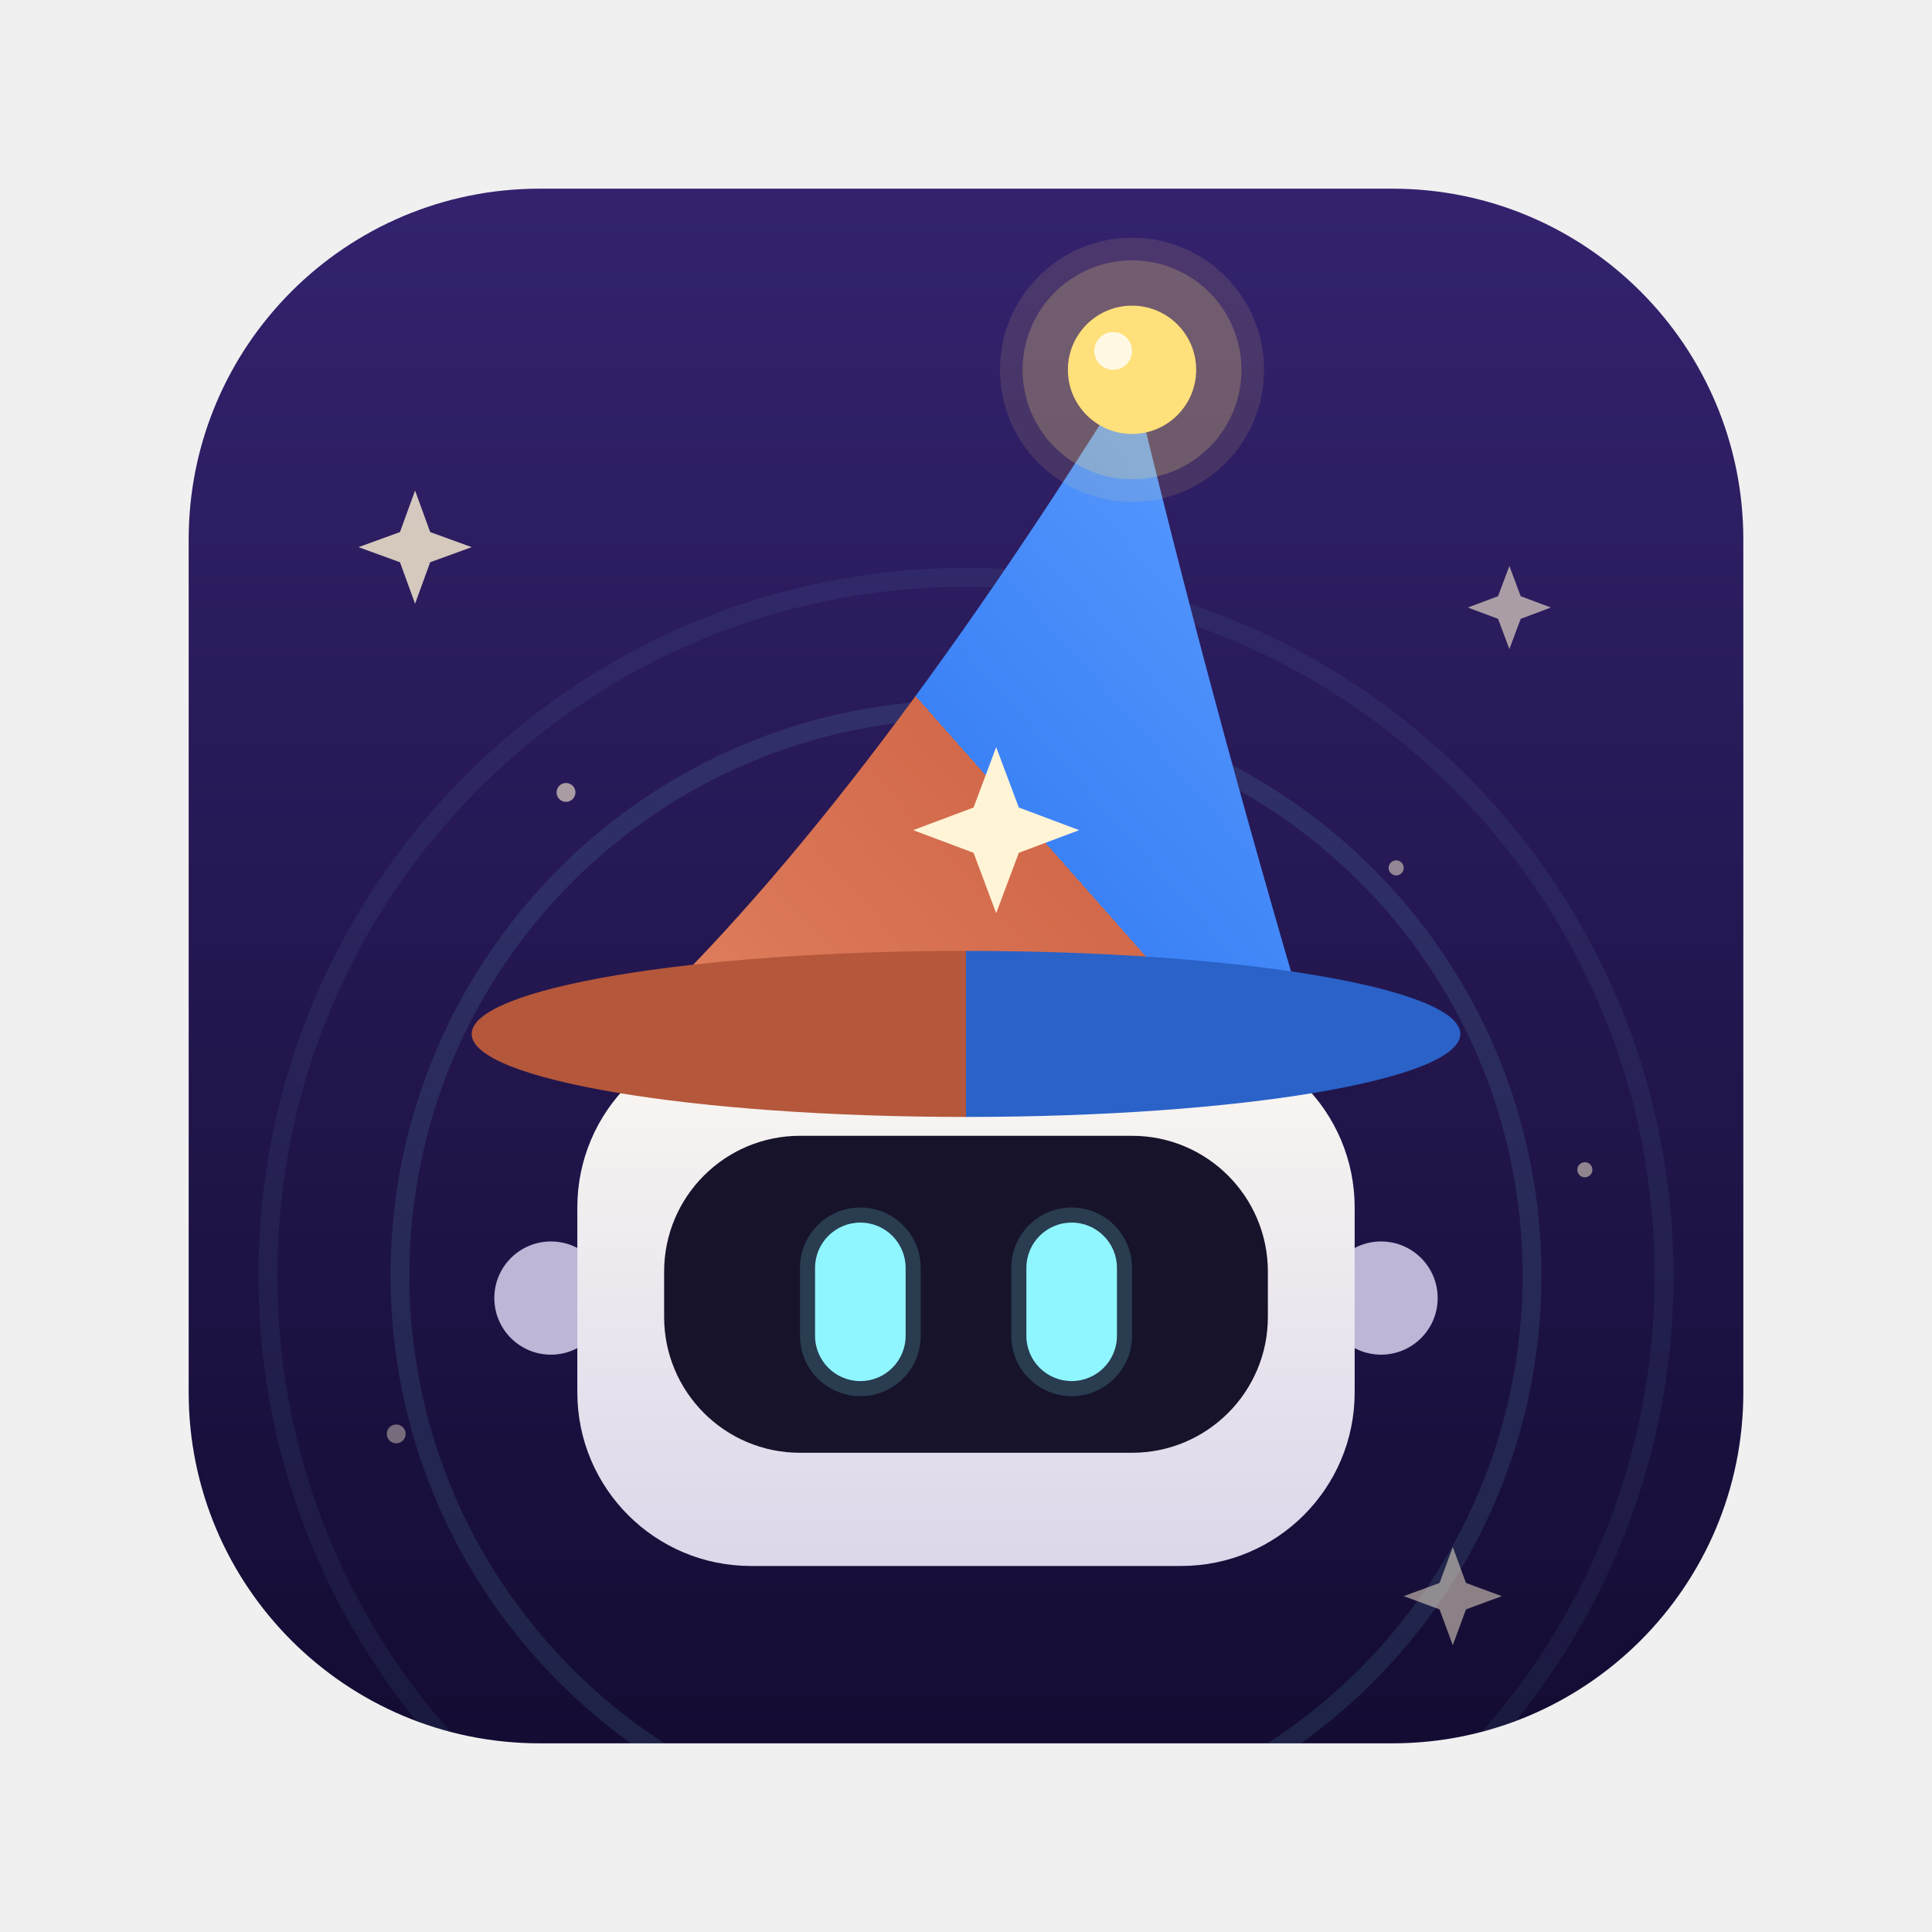
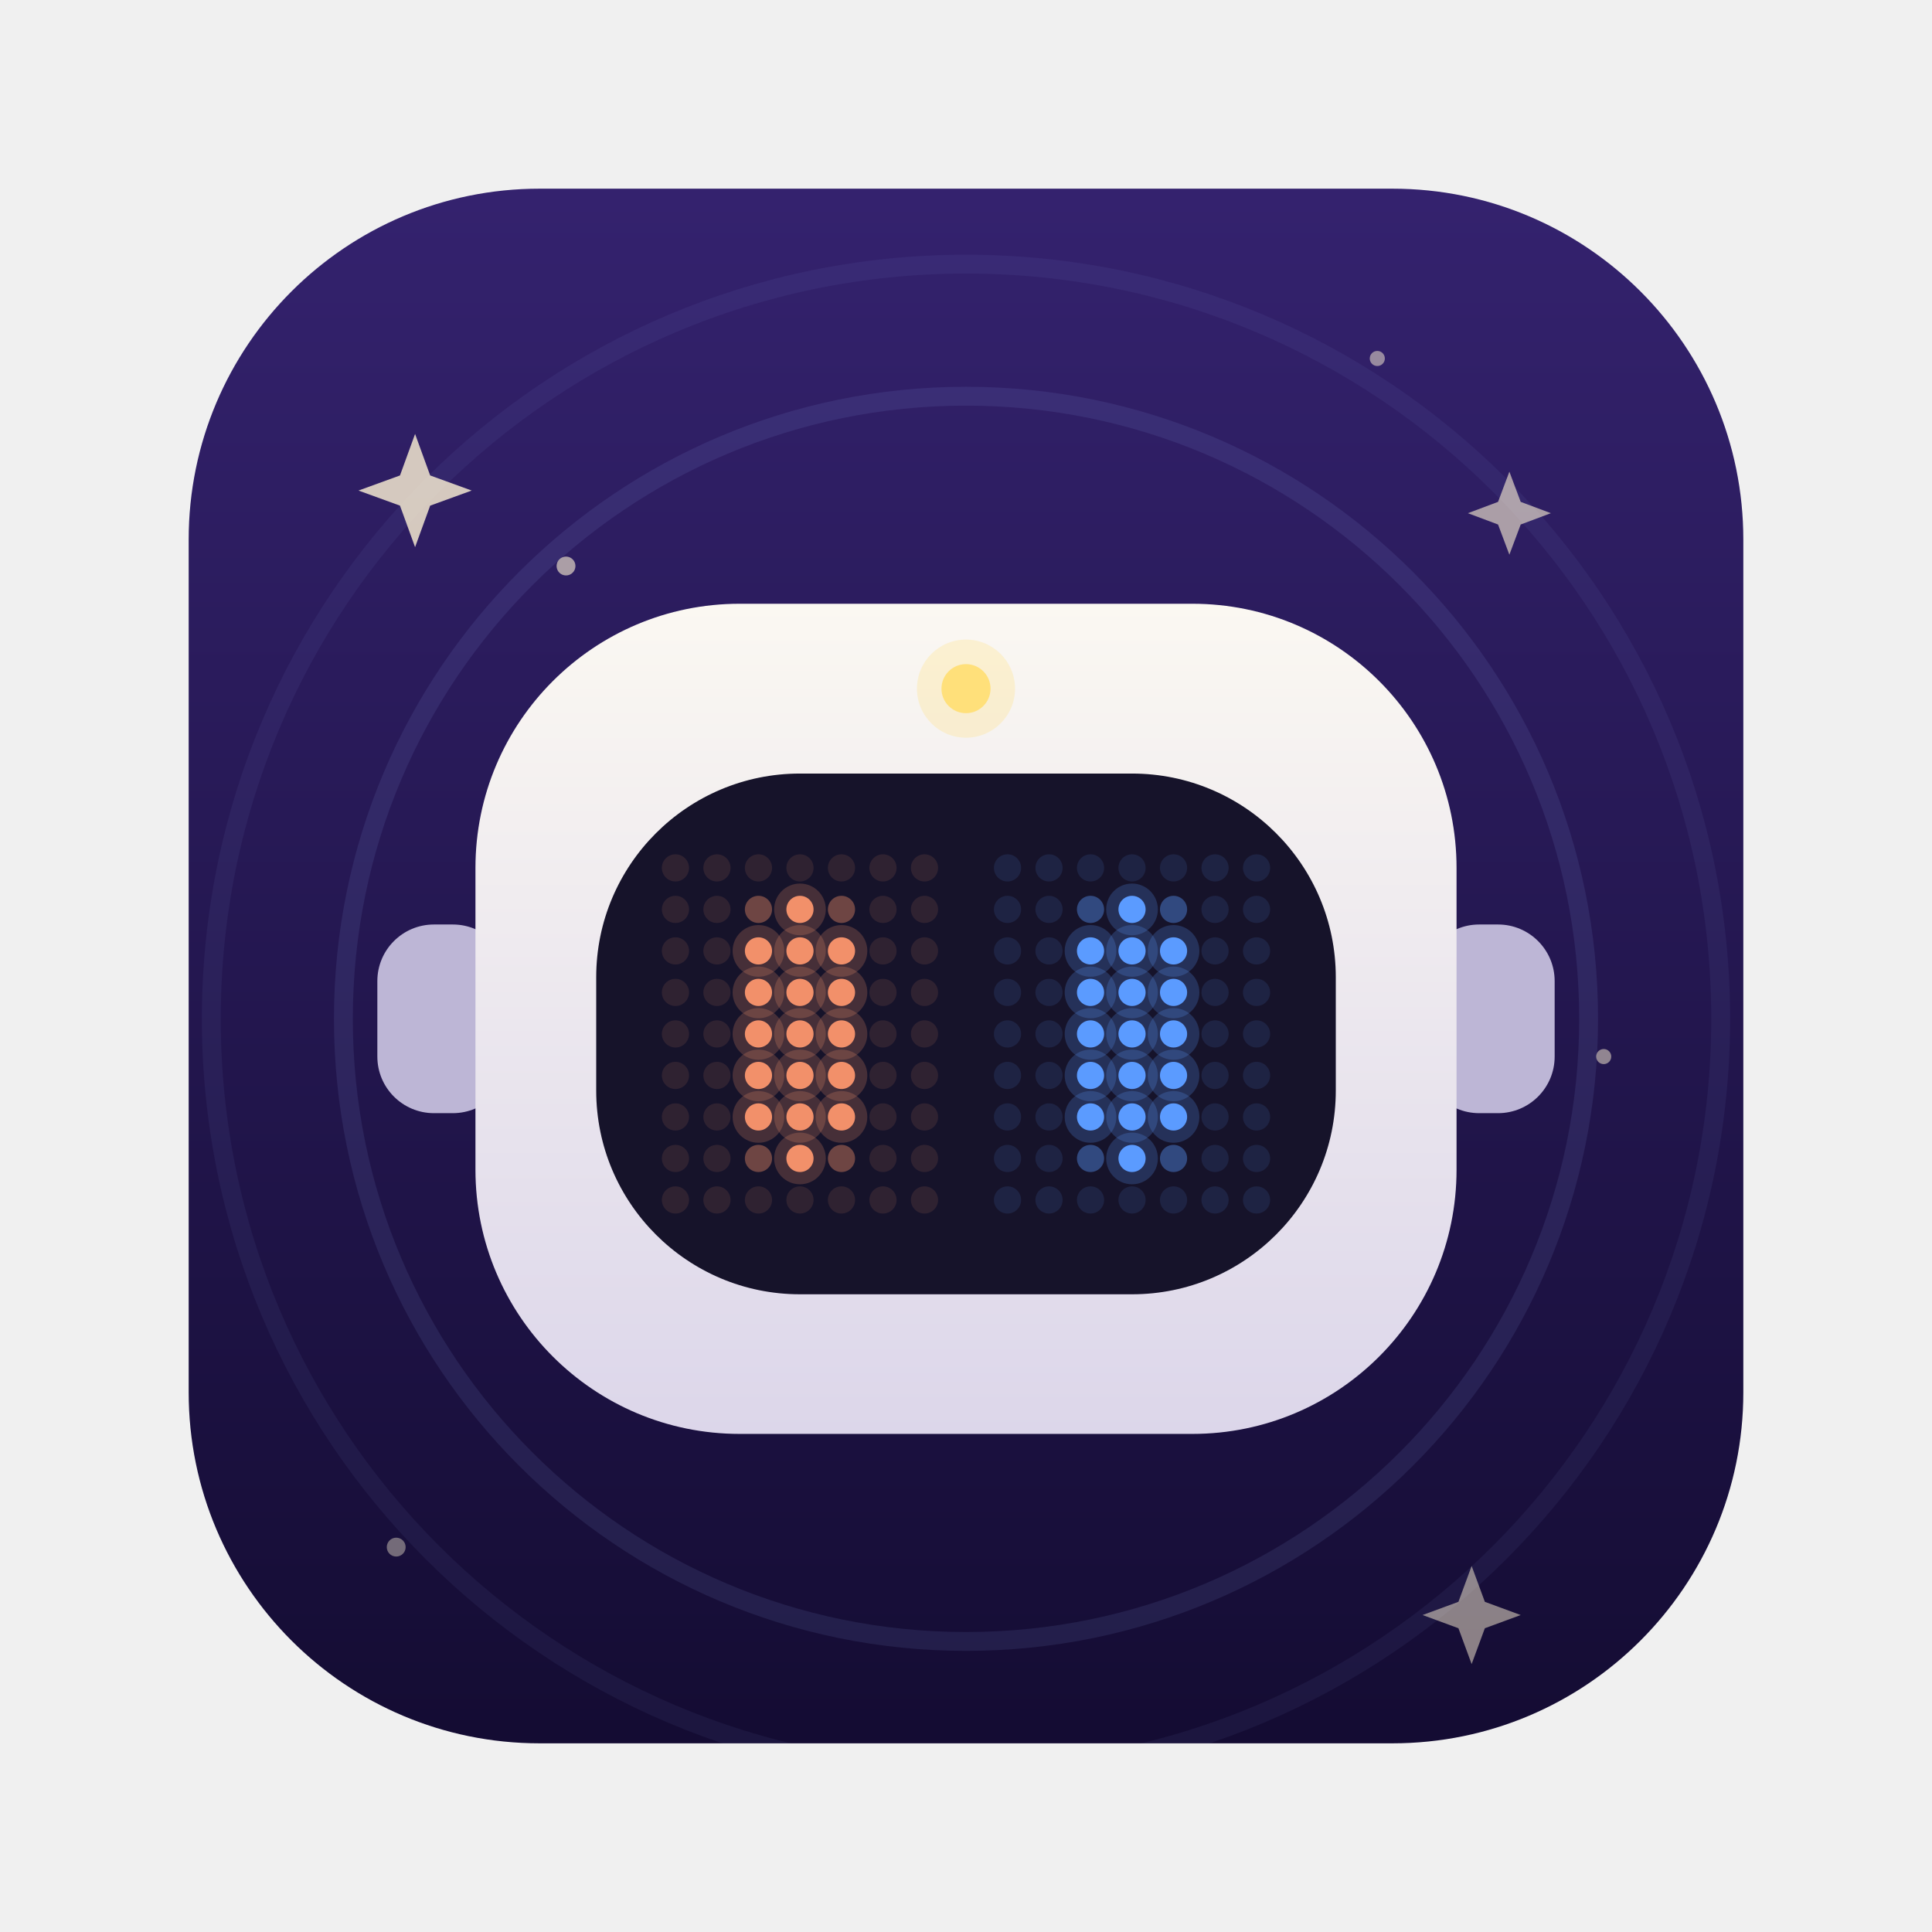
<svg xmlns="http://www.w3.org/2000/svg" width="1024" height="1024" viewBox="0 0 1024 1024">
  <defs>
    <linearGradient id="bg" x1="0" y1="0" x2="0" y2="1">
      <stop offset="0" stop-color="#34226E" />
      <stop offset="1" stop-color="#140C33" />
-     </linearGradient>
-     <linearGradient id="hat" x1="0" y1="1" x2="1" y2="0.15">
-       <stop offset="0" stop-color="#E0815F" />
-       <stop offset="0.5" stop-color="#D2694A" />
-       <stop offset="0.5" stop-color="#3B82F6" />
-       <stop offset="1" stop-color="#5B9BFF" />
-     </linearGradient>
-     <linearGradient id="brim" x1="0" y1="0" x2="1" y2="0">
-       <stop offset="0" stop-color="#B4573A" />
-       <stop offset="0.5" stop-color="#B4573A" />
-       <stop offset="0.5" stop-color="#2A62C8" />
-       <stop offset="1" stop-color="#2A62C8" />
    </linearGradient>
    <linearGradient id="head" x1="0" y1="0" x2="0" y2="1">
      <stop offset="0" stop-color="#FBF8F2" />
      <stop offset="1" stop-color="#DCD6EA" />
    </linearGradient>
    <clipPath id="squircle">
      <rect x="100" y="100" width="824" height="824" rx="186" />
    </clipPath>
  </defs>
  <rect x="100" y="100" width="824" height="824" rx="186" fill="url(#bg)" />
  <g clip-path="url(#squircle)">
-     <circle cx="512" cy="676" r="300" fill="none" stroke="#7FF3FF" stroke-opacity="0.10" stroke-width="10" />
-     <circle cx="512" cy="676" r="370" fill="none" stroke="#7FF3FF" stroke-opacity="0.06" stroke-width="10" />
+     <circle cx="512" cy="540" r="330" fill="none" stroke="#9FB8FF" stroke-opacity="0.10" stroke-width="10" />
+     <circle cx="512" cy="540" r="400" fill="none" stroke="#9FB8FF" stroke-opacity="0.06" stroke-width="10" />
    <g fill="#FFF4D6">
-       <path d="M220 260 l8 22 22 8 -22 8 -8 22 -8 -22 -22 -8 22 -8z" opacity="0.8" />
-       <path d="M800 300 l6 16 16 6 -16 6 -6 16 -6 -16 -16 -6 16 -6z" opacity="0.6" />
-       <path d="M770 820 l7 19 19 7 -19 7 -7 19 -7 -19 -19 -7 19 -7z" opacity="0.5" />
-       <circle cx="300" cy="420" r="5" opacity="0.6" />
-       <circle cx="740" cy="460" r="4" opacity="0.5" />
-       <circle cx="210" cy="760" r="5" opacity="0.4" />
-       <circle cx="840" cy="620" r="4" opacity="0.5" />
+       <path d="M220 230 l8 22 22 8 -22 8 -8 22 -8 -22 -22 -8 22 -8z" opacity="0.8" />
+       <path d="M800 250 l6 16 16 6 -16 6 -6 16 -6 -16 -16 -6 16 -6z" opacity="0.6" />
+       <path d="M780 830 l7 19 19 7 -19 7 -7 19 -7 -19 -19 -7 19 -7z" opacity="0.5" />
+       <circle cx="300" cy="300" r="5" opacity="0.6" />
+       <circle cx="730" cy="190" r="4" opacity="0.5" />
+       <circle cx="210" cy="820" r="5" opacity="0.4" />
+       <circle cx="850" cy="560" r="4" opacity="0.5" />
    </g>
  </g>
-   <g transform="translate(0 36)">
-     <circle cx="292" cy="652" r="30" fill="#BDB6D6" />
-     <circle cx="732" cy="652" r="30" fill="#BDB6D6" />
-     <rect x="306" y="512" width="412" height="282" rx="92" fill="url(#head)" />
-     <rect x="352" y="566" width="320" height="168" rx="72" fill="#16132A" />
-     <rect x="424" y="604" width="64" height="100" rx="32" fill="#7FF3FF" opacity="0.18" />
-     <rect x="536" y="604" width="64" height="100" rx="32" fill="#7FF3FF" opacity="0.18" />
-     <rect x="432" y="612" width="48" height="84" rx="24" fill="#8FF6FF" />
-     <rect x="544" y="612" width="48" height="84" rx="24" fill="#8FF6FF" />
-     <path d="M330 512 Q 452 400 600 162 Q 640 330 694 512 Z" fill="url(#hat)" />
-     <path d="M528 360 l12 32 32 12 -32 12 -12 32 -12 -32 -32 -12 32 -12z" fill="#FFF4D6" />
-     <ellipse cx="512" cy="512" rx="262" ry="44" fill="url(#brim)" />
-     <circle cx="600" cy="160" r="70" fill="#FFE07A" opacity="0.12" />
-     <circle cx="600" cy="160" r="58" fill="#FFE07A" opacity="0.22" />
-     <circle cx="600" cy="160" r="34" fill="#FFE07A" />
-     <circle cx="590" cy="150" r="10" fill="#FFFFFF" opacity="0.8" />
+   <rect x="200" y="490" width="70" height="100" rx="30" fill="#BDB6D6" />
+   <rect x="754" y="490" width="70" height="100" rx="30" fill="#BDB6D6" />
+   <rect x="252" y="320" width="520" height="440" rx="140" fill="url(#head)" />
+   <rect x="316" y="410" width="392" height="276" rx="108" fill="#16132A" />
+   <g>
+     <circle cx="358.0" cy="460.0" r="7.2" fill="#F2906A" opacity="0.12" />
+     <circle cx="380.0" cy="460.0" r="7.2" fill="#F2906A" opacity="0.12" />
+     <circle cx="402.0" cy="460.0" r="7.2" fill="#F2906A" opacity="0.12" />
+     <circle cx="424.0" cy="460.0" r="7.2" fill="#F2906A" opacity="0.12" />
+     <circle cx="446.0" cy="460.0" r="7.2" fill="#F2906A" opacity="0.12" />
+     <circle cx="468.0" cy="460.0" r="7.2" fill="#F2906A" opacity="0.12" />
+     <circle cx="490.0" cy="460.0" r="7.2" fill="#F2906A" opacity="0.12" />
+     <circle cx="358.0" cy="482.0" r="7.2" fill="#F2906A" opacity="0.12" />
+     <circle cx="380.0" cy="482.0" r="7.2" fill="#F2906A" opacity="0.12" />
+     <circle cx="402.0" cy="482.0" r="7.2" fill="#F2906A" opacity="0.4" />
+     <circle cx="424.0" cy="482.0" r="13.7" fill="#F2906A" opacity="0.22" />
+     <circle cx="424.0" cy="482.0" r="7.2" fill="#F2906A" />
+     <circle cx="446.0" cy="482.0" r="7.2" fill="#F2906A" opacity="0.4" />
+     <circle cx="468.0" cy="482.0" r="7.2" fill="#F2906A" opacity="0.12" />
+     <circle cx="490.0" cy="482.0" r="7.2" fill="#F2906A" opacity="0.12" />
+     <circle cx="358.0" cy="504.0" r="7.2" fill="#F2906A" opacity="0.12" />
+     <circle cx="380.0" cy="504.0" r="7.2" fill="#F2906A" opacity="0.12" />
+     <circle cx="402.0" cy="504.0" r="13.7" fill="#F2906A" opacity="0.22" />
+     <circle cx="402.0" cy="504.0" r="7.2" fill="#F2906A" />
+     <circle cx="424.0" cy="504.0" r="13.7" fill="#F2906A" opacity="0.22" />
+     <circle cx="424.0" cy="504.0" r="7.2" fill="#F2906A" />
+     <circle cx="446.0" cy="504.0" r="13.7" fill="#F2906A" opacity="0.22" />
+     <circle cx="446.0" cy="504.0" r="7.2" fill="#F2906A" />
+     <circle cx="468.0" cy="504.0" r="7.2" fill="#F2906A" opacity="0.12" />
+     <circle cx="490.0" cy="504.0" r="7.2" fill="#F2906A" opacity="0.12" />
+     <circle cx="358.0" cy="526.0" r="7.2" fill="#F2906A" opacity="0.12" />
+     <circle cx="380.0" cy="526.0" r="7.2" fill="#F2906A" opacity="0.12" />
+     <circle cx="402.0" cy="526.0" r="13.7" fill="#F2906A" opacity="0.22" />
+     <circle cx="402.0" cy="526.0" r="7.2" fill="#F2906A" />
+     <circle cx="424.0" cy="526.0" r="13.7" fill="#F2906A" opacity="0.22" />
+     <circle cx="424.0" cy="526.0" r="7.2" fill="#F2906A" />
+     <circle cx="446.0" cy="526.0" r="13.7" fill="#F2906A" opacity="0.22" />
+     <circle cx="446.0" cy="526.0" r="7.2" fill="#F2906A" />
+     <circle cx="468.0" cy="526.0" r="7.2" fill="#F2906A" opacity="0.12" />
+     <circle cx="490.0" cy="526.0" r="7.2" fill="#F2906A" opacity="0.12" />
+     <circle cx="358.0" cy="548.0" r="7.2" fill="#F2906A" opacity="0.12" />
+     <circle cx="380.0" cy="548.0" r="7.2" fill="#F2906A" opacity="0.12" />
+     <circle cx="402.0" cy="548.0" r="13.7" fill="#F2906A" opacity="0.22" />
+     <circle cx="402.0" cy="548.0" r="7.2" fill="#F2906A" />
+     <circle cx="424.0" cy="548.0" r="13.7" fill="#F2906A" opacity="0.22" />
+     <circle cx="424.0" cy="548.0" r="7.2" fill="#F2906A" />
+     <circle cx="446.0" cy="548.0" r="13.7" fill="#F2906A" opacity="0.22" />
+     <circle cx="446.0" cy="548.0" r="7.2" fill="#F2906A" />
+     <circle cx="468.0" cy="548.0" r="7.2" fill="#F2906A" opacity="0.12" />
+     <circle cx="490.0" cy="548.0" r="7.2" fill="#F2906A" opacity="0.12" />
+     <circle cx="358.0" cy="570.0" r="7.2" fill="#F2906A" opacity="0.12" />
+     <circle cx="380.0" cy="570.0" r="7.2" fill="#F2906A" opacity="0.12" />
+     <circle cx="402.0" cy="570.0" r="13.7" fill="#F2906A" opacity="0.22" />
+     <circle cx="402.0" cy="570.0" r="7.2" fill="#F2906A" />
+     <circle cx="424.0" cy="570.0" r="13.7" fill="#F2906A" opacity="0.22" />
+     <circle cx="424.0" cy="570.0" r="7.2" fill="#F2906A" />
+     <circle cx="446.0" cy="570.0" r="13.7" fill="#F2906A" opacity="0.22" />
+     <circle cx="446.0" cy="570.0" r="7.2" fill="#F2906A" />
+     <circle cx="468.0" cy="570.0" r="7.2" fill="#F2906A" opacity="0.12" />
+     <circle cx="490.0" cy="570.0" r="7.2" fill="#F2906A" opacity="0.12" />
+     <circle cx="358.0" cy="592.0" r="7.2" fill="#F2906A" opacity="0.12" />
+     <circle cx="380.0" cy="592.0" r="7.2" fill="#F2906A" opacity="0.12" />
+     <circle cx="402.0" cy="592.0" r="13.7" fill="#F2906A" opacity="0.22" />
+     <circle cx="402.0" cy="592.0" r="7.2" fill="#F2906A" />
+     <circle cx="424.0" cy="592.0" r="13.7" fill="#F2906A" opacity="0.22" />
+     <circle cx="424.0" cy="592.0" r="7.2" fill="#F2906A" />
+     <circle cx="446.0" cy="592.0" r="13.7" fill="#F2906A" opacity="0.22" />
+     <circle cx="446.0" cy="592.0" r="7.2" fill="#F2906A" />
+     <circle cx="468.0" cy="592.0" r="7.2" fill="#F2906A" opacity="0.12" />
+     <circle cx="490.0" cy="592.0" r="7.2" fill="#F2906A" opacity="0.12" />
+     <circle cx="358.0" cy="614.0" r="7.2" fill="#F2906A" opacity="0.12" />
+     <circle cx="380.0" cy="614.0" r="7.2" fill="#F2906A" opacity="0.12" />
+     <circle cx="402.0" cy="614.0" r="7.2" fill="#F2906A" opacity="0.4" />
+     <circle cx="424.0" cy="614.0" r="13.7" fill="#F2906A" opacity="0.22" />
+     <circle cx="424.0" cy="614.0" r="7.2" fill="#F2906A" />
+     <circle cx="446.0" cy="614.0" r="7.2" fill="#F2906A" opacity="0.4" />
+     <circle cx="468.0" cy="614.0" r="7.2" fill="#F2906A" opacity="0.12" />
+     <circle cx="490.0" cy="614.0" r="7.2" fill="#F2906A" opacity="0.12" />
+     <circle cx="358.0" cy="636.0" r="7.2" fill="#F2906A" opacity="0.12" />
+     <circle cx="380.0" cy="636.0" r="7.2" fill="#F2906A" opacity="0.12" />
+     <circle cx="402.0" cy="636.0" r="7.2" fill="#F2906A" opacity="0.12" />
+     <circle cx="424.0" cy="636.0" r="7.2" fill="#F2906A" opacity="0.12" />
+     <circle cx="446.0" cy="636.0" r="7.2" fill="#F2906A" opacity="0.12" />
+     <circle cx="468.0" cy="636.0" r="7.2" fill="#F2906A" opacity="0.12" />
+     <circle cx="490.0" cy="636.0" r="7.2" fill="#F2906A" opacity="0.12" />
  </g>
+   <g>
+     <circle cx="534.0" cy="460.0" r="7.2" fill="#5B9BFF" opacity="0.12" />
+     <circle cx="556.0" cy="460.0" r="7.2" fill="#5B9BFF" opacity="0.12" />
+     <circle cx="578.0" cy="460.0" r="7.2" fill="#5B9BFF" opacity="0.12" />
+     <circle cx="600.0" cy="460.0" r="7.2" fill="#5B9BFF" opacity="0.12" />
+     <circle cx="622.0" cy="460.0" r="7.2" fill="#5B9BFF" opacity="0.12" />
+     <circle cx="644.0" cy="460.0" r="7.2" fill="#5B9BFF" opacity="0.12" />
+     <circle cx="666.0" cy="460.0" r="7.2" fill="#5B9BFF" opacity="0.12" />
+     <circle cx="534.0" cy="482.0" r="7.2" fill="#5B9BFF" opacity="0.12" />
+     <circle cx="556.0" cy="482.0" r="7.2" fill="#5B9BFF" opacity="0.12" />
+     <circle cx="578.0" cy="482.0" r="7.2" fill="#5B9BFF" opacity="0.4" />
+     <circle cx="600.0" cy="482.0" r="13.7" fill="#5B9BFF" opacity="0.22" />
+     <circle cx="600.0" cy="482.0" r="7.2" fill="#5B9BFF" />
+     <circle cx="622.0" cy="482.0" r="7.2" fill="#5B9BFF" opacity="0.4" />
+     <circle cx="644.0" cy="482.0" r="7.2" fill="#5B9BFF" opacity="0.12" />
+     <circle cx="666.0" cy="482.0" r="7.2" fill="#5B9BFF" opacity="0.12" />
+     <circle cx="534.0" cy="504.0" r="7.2" fill="#5B9BFF" opacity="0.12" />
+     <circle cx="556.0" cy="504.0" r="7.2" fill="#5B9BFF" opacity="0.12" />
+     <circle cx="578.0" cy="504.0" r="13.7" fill="#5B9BFF" opacity="0.22" />
+     <circle cx="578.0" cy="504.0" r="7.2" fill="#5B9BFF" />
+     <circle cx="600.0" cy="504.0" r="13.7" fill="#5B9BFF" opacity="0.22" />
+     <circle cx="600.0" cy="504.0" r="7.2" fill="#5B9BFF" />
+     <circle cx="622.0" cy="504.0" r="13.7" fill="#5B9BFF" opacity="0.22" />
+     <circle cx="622.0" cy="504.0" r="7.2" fill="#5B9BFF" />
+     <circle cx="644.0" cy="504.0" r="7.2" fill="#5B9BFF" opacity="0.12" />
+     <circle cx="666.0" cy="504.0" r="7.2" fill="#5B9BFF" opacity="0.12" />
+     <circle cx="534.0" cy="526.0" r="7.2" fill="#5B9BFF" opacity="0.12" />
+     <circle cx="556.0" cy="526.0" r="7.2" fill="#5B9BFF" opacity="0.12" />
+     <circle cx="578.0" cy="526.0" r="13.7" fill="#5B9BFF" opacity="0.22" />
+     <circle cx="578.0" cy="526.0" r="7.2" fill="#5B9BFF" />
+     <circle cx="600.0" cy="526.0" r="13.7" fill="#5B9BFF" opacity="0.22" />
+     <circle cx="600.0" cy="526.0" r="7.2" fill="#5B9BFF" />
+     <circle cx="622.0" cy="526.0" r="13.7" fill="#5B9BFF" opacity="0.22" />
+     <circle cx="622.0" cy="526.0" r="7.2" fill="#5B9BFF" />
+     <circle cx="644.0" cy="526.0" r="7.2" fill="#5B9BFF" opacity="0.12" />
+     <circle cx="666.0" cy="526.0" r="7.2" fill="#5B9BFF" opacity="0.12" />
+     <circle cx="534.0" cy="548.0" r="7.2" fill="#5B9BFF" opacity="0.12" />
+     <circle cx="556.0" cy="548.0" r="7.2" fill="#5B9BFF" opacity="0.12" />
+     <circle cx="578.0" cy="548.0" r="13.7" fill="#5B9BFF" opacity="0.22" />
+     <circle cx="578.0" cy="548.0" r="7.2" fill="#5B9BFF" />
+     <circle cx="600.0" cy="548.0" r="13.7" fill="#5B9BFF" opacity="0.22" />
+     <circle cx="600.0" cy="548.0" r="7.2" fill="#5B9BFF" />
+     <circle cx="622.0" cy="548.0" r="13.7" fill="#5B9BFF" opacity="0.22" />
+     <circle cx="622.0" cy="548.0" r="7.2" fill="#5B9BFF" />
+     <circle cx="644.0" cy="548.0" r="7.2" fill="#5B9BFF" opacity="0.12" />
+     <circle cx="666.0" cy="548.0" r="7.2" fill="#5B9BFF" opacity="0.12" />
+     <circle cx="534.0" cy="570.0" r="7.2" fill="#5B9BFF" opacity="0.12" />
+     <circle cx="556.0" cy="570.0" r="7.2" fill="#5B9BFF" opacity="0.12" />
+     <circle cx="578.0" cy="570.0" r="13.7" fill="#5B9BFF" opacity="0.22" />
+     <circle cx="578.0" cy="570.0" r="7.2" fill="#5B9BFF" />
+     <circle cx="600.0" cy="570.0" r="13.7" fill="#5B9BFF" opacity="0.22" />
+     <circle cx="600.0" cy="570.0" r="7.2" fill="#5B9BFF" />
+     <circle cx="622.0" cy="570.0" r="13.7" fill="#5B9BFF" opacity="0.22" />
+     <circle cx="622.0" cy="570.0" r="7.2" fill="#5B9BFF" />
+     <circle cx="644.0" cy="570.0" r="7.2" fill="#5B9BFF" opacity="0.12" />
+     <circle cx="666.0" cy="570.0" r="7.2" fill="#5B9BFF" opacity="0.12" />
+     <circle cx="534.0" cy="592.0" r="7.2" fill="#5B9BFF" opacity="0.12" />
+     <circle cx="556.0" cy="592.0" r="7.2" fill="#5B9BFF" opacity="0.12" />
+     <circle cx="578.0" cy="592.0" r="13.7" fill="#5B9BFF" opacity="0.22" />
+     <circle cx="578.0" cy="592.0" r="7.2" fill="#5B9BFF" />
+     <circle cx="600.0" cy="592.0" r="13.7" fill="#5B9BFF" opacity="0.22" />
+     <circle cx="600.0" cy="592.0" r="7.2" fill="#5B9BFF" />
+     <circle cx="622.0" cy="592.0" r="13.7" fill="#5B9BFF" opacity="0.22" />
+     <circle cx="622.0" cy="592.0" r="7.2" fill="#5B9BFF" />
+     <circle cx="644.0" cy="592.0" r="7.2" fill="#5B9BFF" opacity="0.12" />
+     <circle cx="666.0" cy="592.0" r="7.2" fill="#5B9BFF" opacity="0.12" />
+     <circle cx="534.0" cy="614.0" r="7.2" fill="#5B9BFF" opacity="0.12" />
+     <circle cx="556.0" cy="614.0" r="7.2" fill="#5B9BFF" opacity="0.12" />
+     <circle cx="578.0" cy="614.0" r="7.2" fill="#5B9BFF" opacity="0.4" />
+     <circle cx="600.0" cy="614.0" r="13.7" fill="#5B9BFF" opacity="0.22" />
+     <circle cx="600.0" cy="614.0" r="7.2" fill="#5B9BFF" />
+     <circle cx="622.0" cy="614.0" r="7.2" fill="#5B9BFF" opacity="0.4" />
+     <circle cx="644.0" cy="614.0" r="7.2" fill="#5B9BFF" opacity="0.12" />
+     <circle cx="666.0" cy="614.0" r="7.2" fill="#5B9BFF" opacity="0.12" />
+     <circle cx="534.0" cy="636.0" r="7.2" fill="#5B9BFF" opacity="0.12" />
+     <circle cx="556.0" cy="636.0" r="7.2" fill="#5B9BFF" opacity="0.12" />
+     <circle cx="578.0" cy="636.0" r="7.2" fill="#5B9BFF" opacity="0.12" />
+     <circle cx="600.0" cy="636.0" r="7.2" fill="#5B9BFF" opacity="0.12" />
+     <circle cx="622.0" cy="636.0" r="7.2" fill="#5B9BFF" opacity="0.12" />
+     <circle cx="644.0" cy="636.0" r="7.2" fill="#5B9BFF" opacity="0.12" />
+     <circle cx="666.0" cy="636.0" r="7.2" fill="#5B9BFF" opacity="0.12" />
+   </g>
+   <circle cx="512" cy="365" r="26" fill="#FFE07A" opacity="0.28" />
+   <circle cx="512" cy="365" r="13" fill="#FFE07A" />
</svg>
